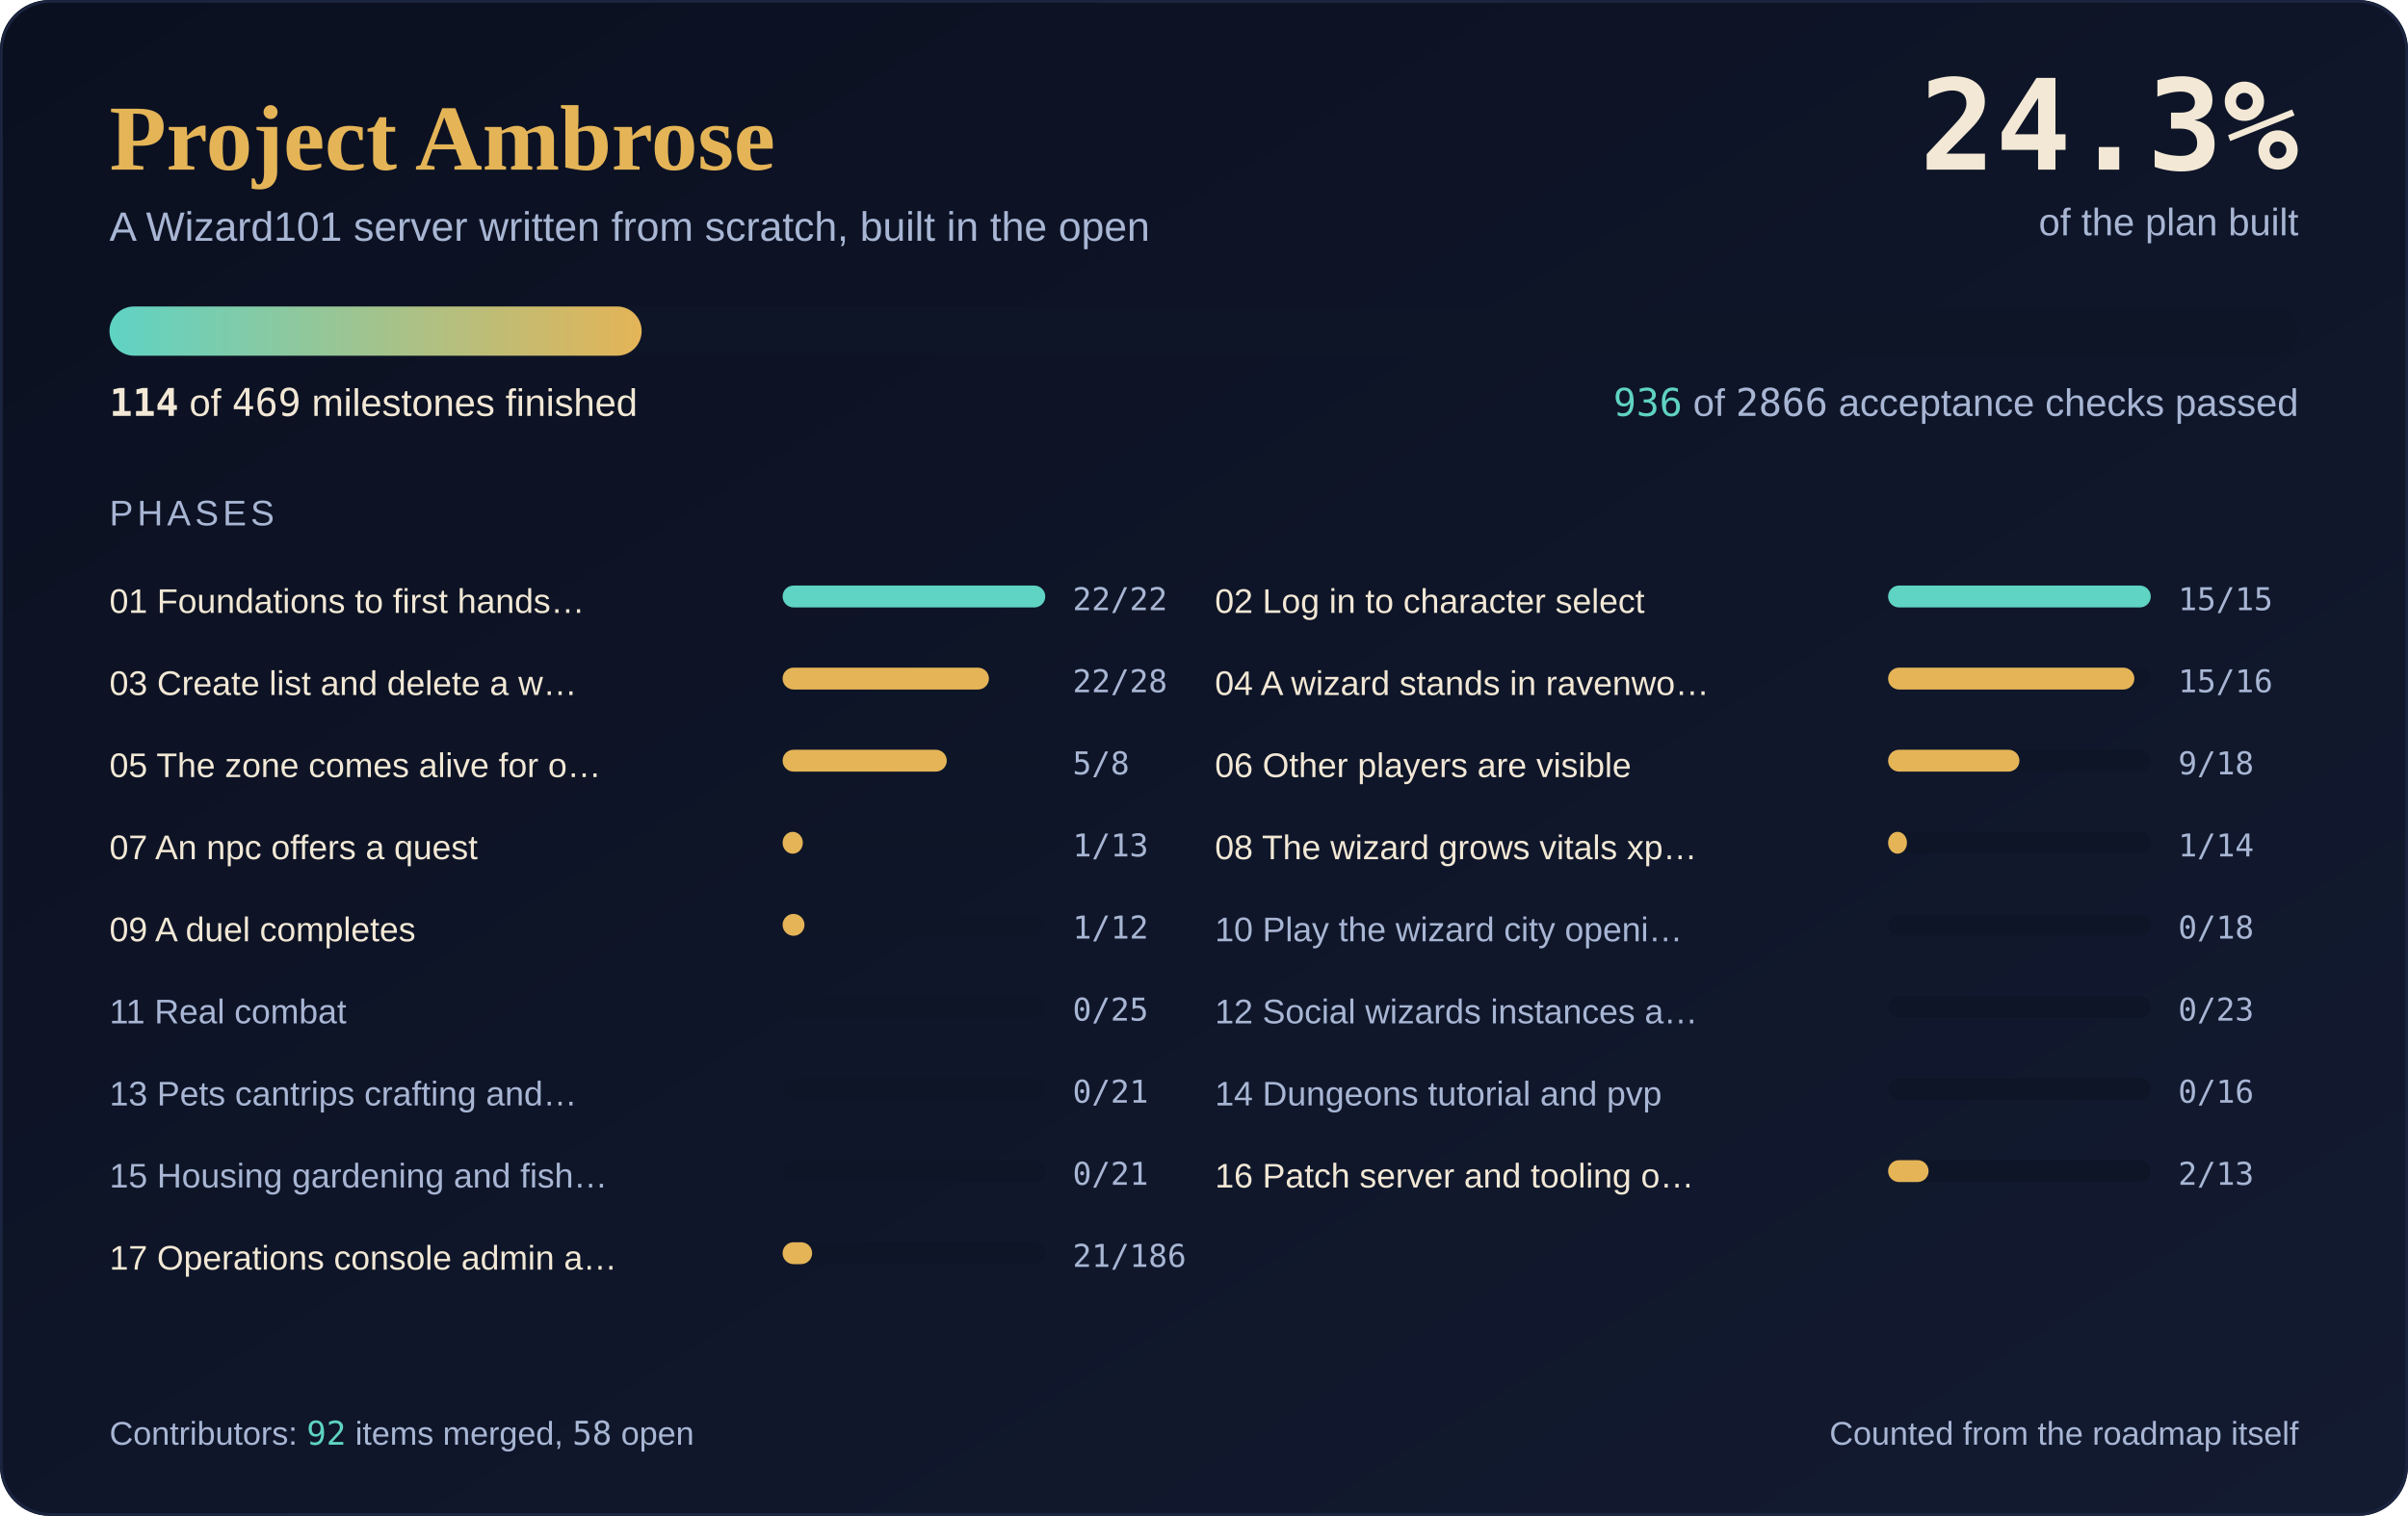
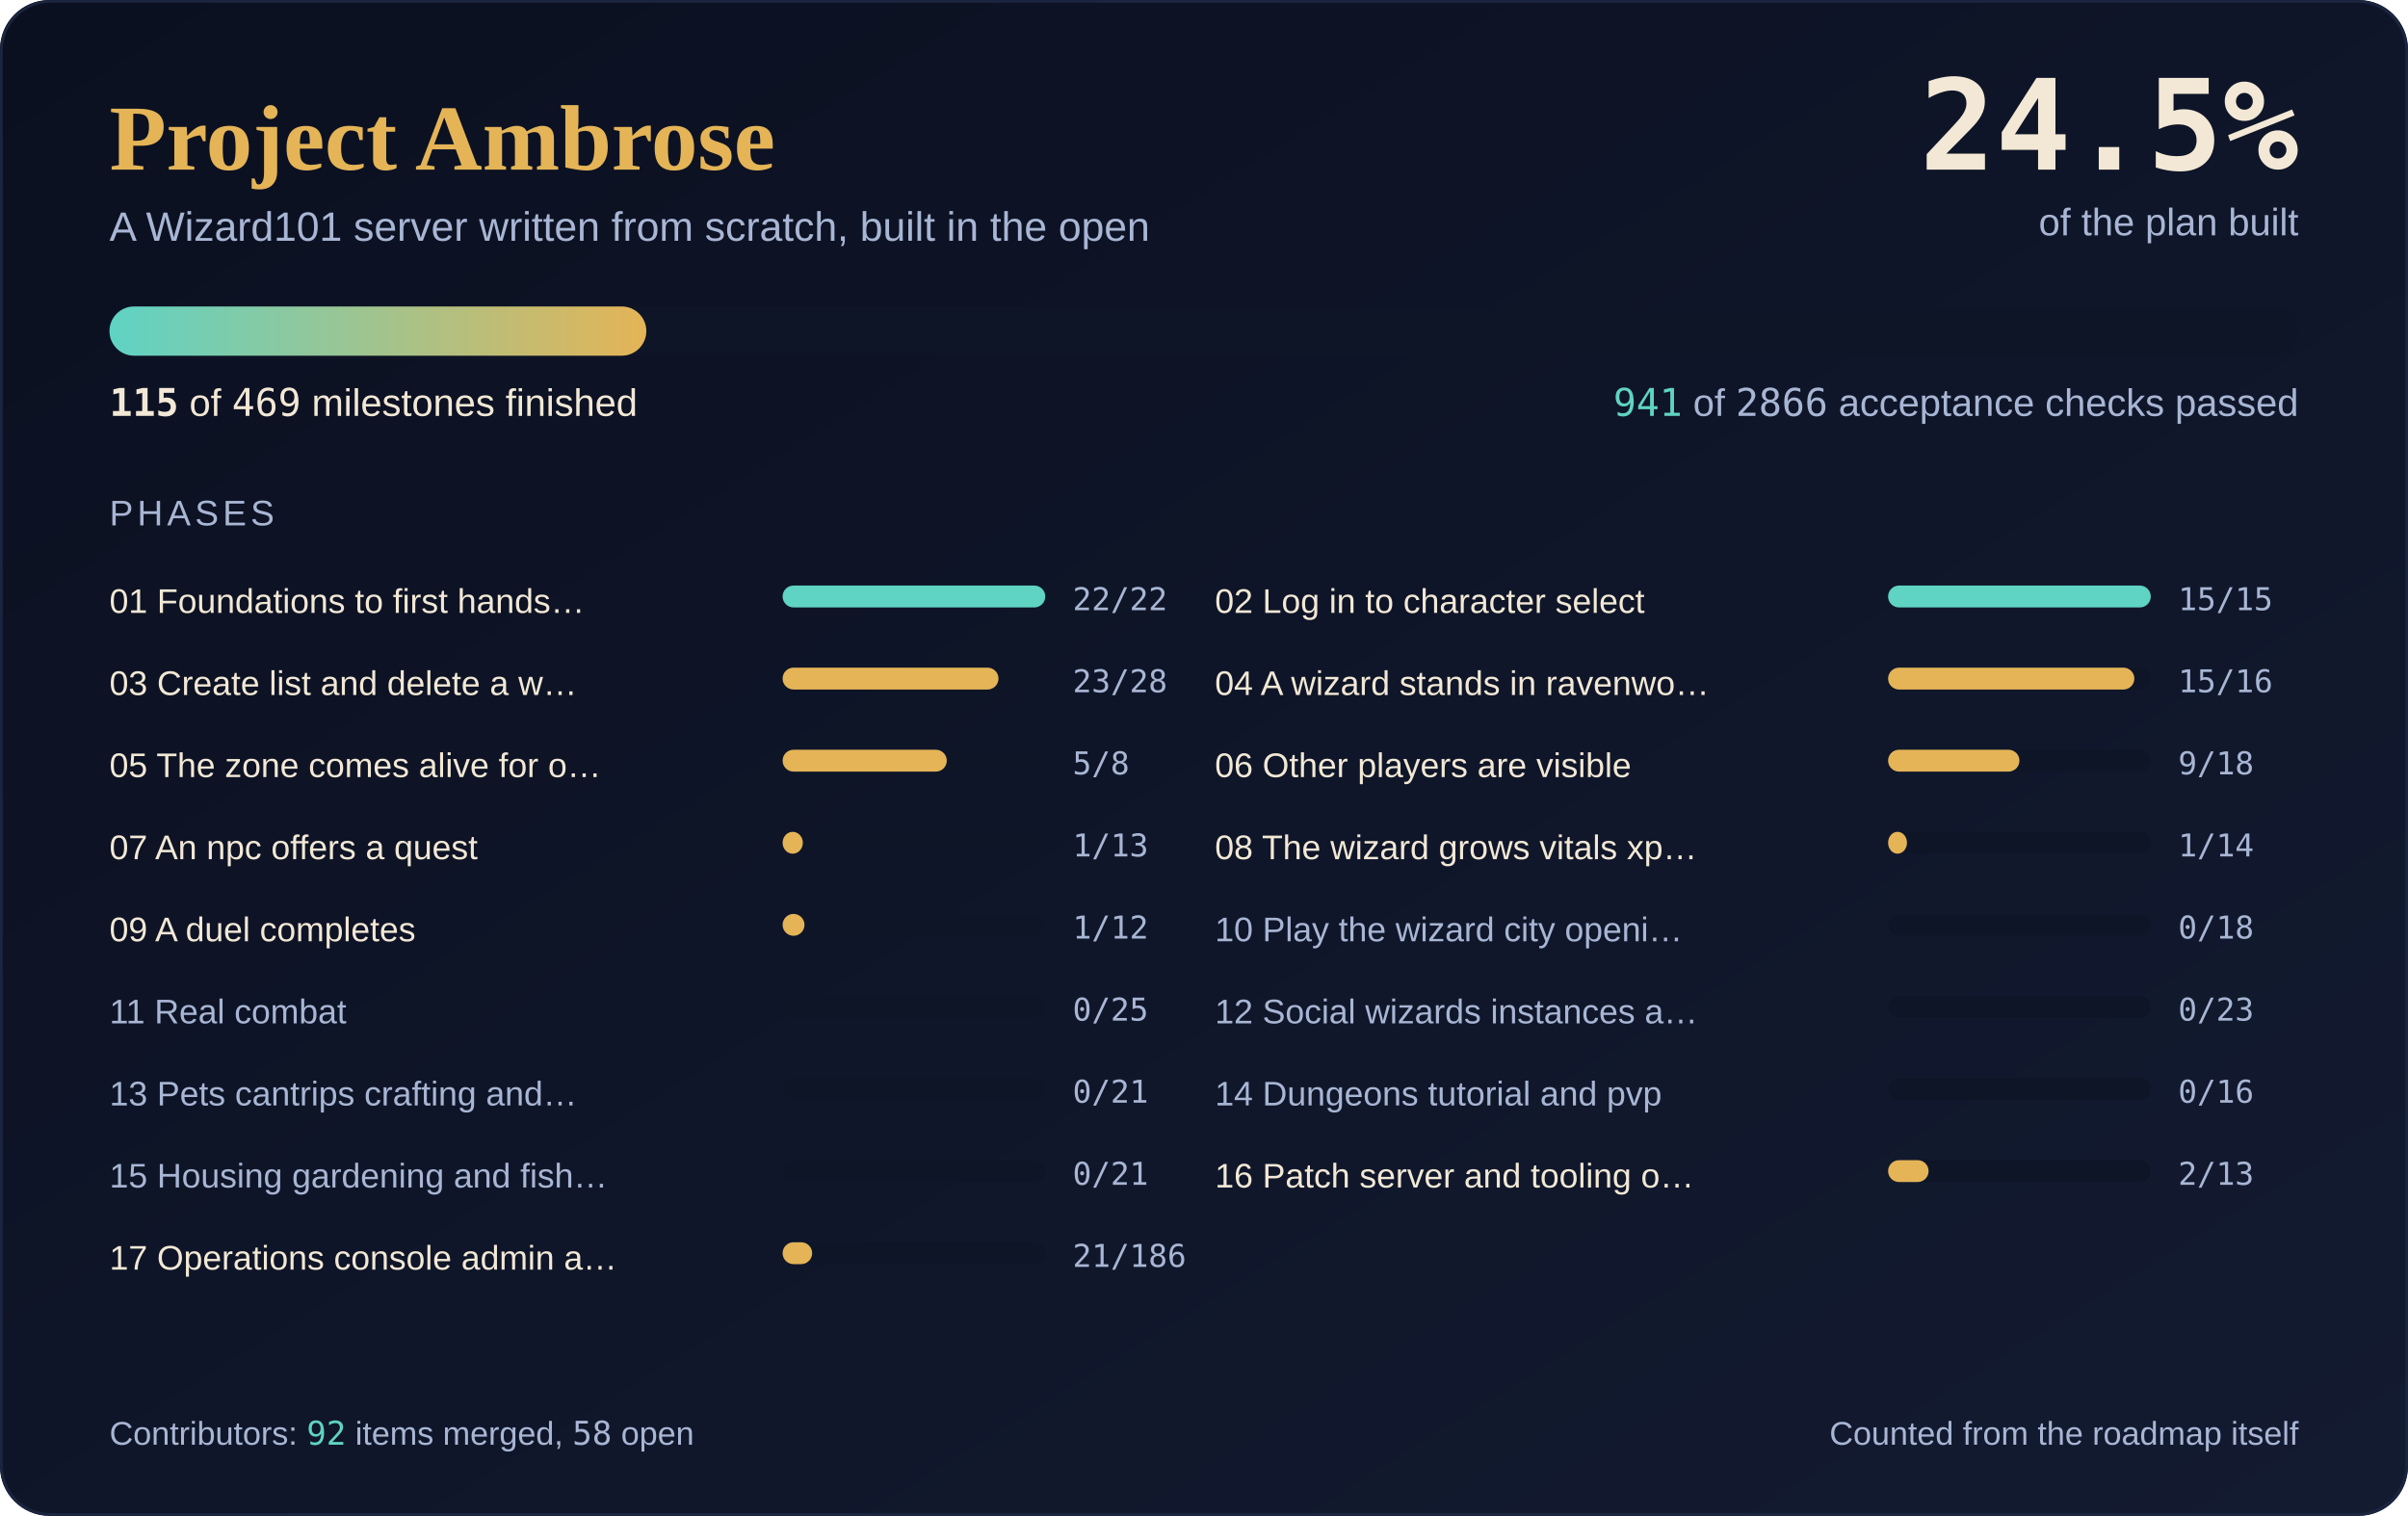
- <svg xmlns="http://www.w3.org/2000/svg" width="880" height="554" viewBox="0 0 880 554" role="img" aria-label="Project Ambrose progress: 114 of 469 milestones complete, 24.3 percent">
+ <svg xmlns="http://www.w3.org/2000/svg" width="880" height="554" viewBox="0 0 880 554" role="img" aria-label="Project Ambrose progress: 115 of 469 milestones complete, 24.5 percent">
  <defs>
    <linearGradient id="sky" x1="0" y1="0" x2="1" y2="1">
      <stop offset="0" stop-color="#0B1020" />
      <stop offset="1" stop-color="#131B31" />
    </linearGradient>
    <linearGradient id="fill" x1="0" y1="0" x2="1" y2="0">
      <stop offset="0" stop-color="#5FD3C4" />
      <stop offset="1" stop-color="#E4B457" />
    </linearGradient>
  </defs>
  <rect width="880" height="554" rx="18" fill="url(#sky)" />
  <rect x="0.5" y="0.5" width="879" height="553" rx="18" fill="none" stroke="#1B2540" />
  <text x="40" y="62" font-family="'Cormorant Garamond', Georgia, 'Times New Roman', serif" font-size="34" font-weight="600" fill="#E4B457">Project Ambrose</text>
  <text x="40" y="88" font-family="Karla, 'Segoe UI', 'Helvetica Neue', Arial, sans-serif" font-size="15" fill="#A8B6D4">A Wizard101 server written from scratch, built in the open</text>
-   <text x="840" y="62" text-anchor="end" font-family="'JetBrains Mono', Consolas, 'DejaVu Sans Mono', monospace" font-size="46" font-weight="700" fill="#F2E8D5">24.3%</text>
+   <text x="840" y="62" text-anchor="end" font-family="'JetBrains Mono', Consolas, 'DejaVu Sans Mono', monospace" font-size="46" font-weight="700" fill="#F2E8D5">24.5%</text>
  <text x="840" y="86" text-anchor="end" font-family="Karla, 'Segoe UI', 'Helvetica Neue', Arial, sans-serif" font-size="14" fill="#A8B6D4">of the plan built</text>
  <rect x="40" y="112" width="800" height="18" rx="9.0" fill="#0E1527" />
-   <rect x="40" y="112" width="194.5" height="18" rx="9.0" fill="url(#fill)" />
+   <rect x="40" y="112" width="196.2" height="18" rx="9.0" fill="url(#fill)" />
  <text x="40" y="152" font-family="Karla, 'Segoe UI', 'Helvetica Neue', Arial, sans-serif" font-size="14" fill="#F2E8D5">
-     <tspan font-family="'JetBrains Mono', Consolas, 'DejaVu Sans Mono', monospace" font-weight="700">114</tspan> of <tspan font-family="'JetBrains Mono', Consolas, 'DejaVu Sans Mono', monospace">469</tspan> milestones finished</text>
+     <tspan font-family="'JetBrains Mono', Consolas, 'DejaVu Sans Mono', monospace" font-weight="700">115</tspan> of <tspan font-family="'JetBrains Mono', Consolas, 'DejaVu Sans Mono', monospace">469</tspan> milestones finished</text>
  <text x="840" y="152" text-anchor="end" font-family="Karla, 'Segoe UI', 'Helvetica Neue', Arial, sans-serif" font-size="14" fill="#A8B6D4">
-     <tspan font-family="'JetBrains Mono', Consolas, 'DejaVu Sans Mono', monospace" fill="#5FD3C4">936</tspan> of <tspan font-family="'JetBrains Mono', Consolas, 'DejaVu Sans Mono', monospace">2866</tspan> acceptance checks passed</text>
+     <tspan font-family="'JetBrains Mono', Consolas, 'DejaVu Sans Mono', monospace" fill="#5FD3C4">941</tspan> of <tspan font-family="'JetBrains Mono', Consolas, 'DejaVu Sans Mono', monospace">2866</tspan> acceptance checks passed</text>
  <text x="40" y="192" font-family="Karla, 'Segoe UI', 'Helvetica Neue', Arial, sans-serif" font-size="13" fill="#A8B6D4" letter-spacing="1.5">PHASES</text>
  <text x="40" y="224" font-family="Karla, 'Segoe UI', 'Helvetica Neue', Arial, sans-serif" font-size="12.5" fill="#F2E8D5">01 Foundations to first hands…</text>
  <rect x="286" y="214" width="96" height="8" rx="4.0" fill="#0E1527" />
  <rect x="286" y="214" width="96.0" height="8" rx="4.0" fill="#5FD3C4" />
  <text x="392" y="223" font-family="'JetBrains Mono', Consolas, 'DejaVu Sans Mono', monospace" font-size="11.5" fill="#A8B6D4">22/22</text>
  <text x="444" y="224" font-family="Karla, 'Segoe UI', 'Helvetica Neue', Arial, sans-serif" font-size="12.5" fill="#F2E8D5">02 Log in to character select</text>
  <rect x="690" y="214" width="96" height="8" rx="4.0" fill="#0E1527" />
  <rect x="690" y="214" width="96.0" height="8" rx="4.0" fill="#5FD3C4" />
  <text x="796" y="223" font-family="'JetBrains Mono', Consolas, 'DejaVu Sans Mono', monospace" font-size="11.5" fill="#A8B6D4">15/15</text>
  <text x="40" y="254" font-family="Karla, 'Segoe UI', 'Helvetica Neue', Arial, sans-serif" font-size="12.5" fill="#F2E8D5">03 Create list and delete a w…</text>
  <rect x="286" y="244" width="96" height="8" rx="4.0" fill="#0E1527" />
-   <rect x="286" y="244" width="75.4" height="8" rx="4.0" fill="#E4B457" />
-   <text x="392" y="253" font-family="'JetBrains Mono', Consolas, 'DejaVu Sans Mono', monospace" font-size="11.5" fill="#A8B6D4">22/28</text>
+   <rect x="286" y="244" width="78.9" height="8" rx="4.0" fill="#E4B457" />
+   <text x="392" y="253" font-family="'JetBrains Mono', Consolas, 'DejaVu Sans Mono', monospace" font-size="11.5" fill="#A8B6D4">23/28</text>
  <text x="444" y="254" font-family="Karla, 'Segoe UI', 'Helvetica Neue', Arial, sans-serif" font-size="12.5" fill="#F2E8D5">04 A wizard stands in ravenwo…</text>
  <rect x="690" y="244" width="96" height="8" rx="4.0" fill="#0E1527" />
  <rect x="690" y="244" width="90.0" height="8" rx="4.0" fill="#E4B457" />
  <text x="796" y="253" font-family="'JetBrains Mono', Consolas, 'DejaVu Sans Mono', monospace" font-size="11.5" fill="#A8B6D4">15/16</text>
  <text x="40" y="284" font-family="Karla, 'Segoe UI', 'Helvetica Neue', Arial, sans-serif" font-size="12.5" fill="#F2E8D5">05 The zone comes alive for o…</text>
  <rect x="286" y="274" width="96" height="8" rx="4.0" fill="#0E1527" />
  <rect x="286" y="274" width="60.0" height="8" rx="4.0" fill="#E4B457" />
  <text x="392" y="283" font-family="'JetBrains Mono', Consolas, 'DejaVu Sans Mono', monospace" font-size="11.5" fill="#A8B6D4">5/8</text>
  <text x="444" y="284" font-family="Karla, 'Segoe UI', 'Helvetica Neue', Arial, sans-serif" font-size="12.5" fill="#F2E8D5">06 Other players are visible</text>
  <rect x="690" y="274" width="96" height="8" rx="4.0" fill="#0E1527" />
  <rect x="690" y="274" width="48.0" height="8" rx="4.0" fill="#E4B457" />
  <text x="796" y="283" font-family="'JetBrains Mono', Consolas, 'DejaVu Sans Mono', monospace" font-size="11.5" fill="#A8B6D4">9/18</text>
  <text x="40" y="314" font-family="Karla, 'Segoe UI', 'Helvetica Neue', Arial, sans-serif" font-size="12.5" fill="#F2E8D5">07 An npc offers a quest</text>
  <rect x="286" y="304" width="96" height="8" rx="4.0" fill="#0E1527" />
  <rect x="286" y="304" width="7.4" height="8" rx="4.0" fill="#E4B457" />
  <text x="392" y="313" font-family="'JetBrains Mono', Consolas, 'DejaVu Sans Mono', monospace" font-size="11.5" fill="#A8B6D4">1/13</text>
  <text x="444" y="314" font-family="Karla, 'Segoe UI', 'Helvetica Neue', Arial, sans-serif" font-size="12.5" fill="#F2E8D5">08 The wizard grows vitals xp…</text>
  <rect x="690" y="304" width="96" height="8" rx="4.0" fill="#0E1527" />
  <rect x="690" y="304" width="6.9" height="8" rx="4.0" fill="#E4B457" />
  <text x="796" y="313" font-family="'JetBrains Mono', Consolas, 'DejaVu Sans Mono', monospace" font-size="11.5" fill="#A8B6D4">1/14</text>
  <text x="40" y="344" font-family="Karla, 'Segoe UI', 'Helvetica Neue', Arial, sans-serif" font-size="12.5" fill="#F2E8D5">09 A duel completes</text>
  <rect x="286" y="334" width="96" height="8" rx="4.0" fill="#0E1527" />
  <rect x="286" y="334" width="8.0" height="8" rx="4.0" fill="#E4B457" />
  <text x="392" y="343" font-family="'JetBrains Mono', Consolas, 'DejaVu Sans Mono', monospace" font-size="11.5" fill="#A8B6D4">1/12</text>
  <text x="444" y="344" font-family="Karla, 'Segoe UI', 'Helvetica Neue', Arial, sans-serif" font-size="12.5" fill="#A8B6D4">10 Play the wizard city openi…</text>
  <rect x="690" y="334" width="96" height="8" rx="4.0" fill="#0E1527" />
  <text x="796" y="343" font-family="'JetBrains Mono', Consolas, 'DejaVu Sans Mono', monospace" font-size="11.5" fill="#A8B6D4">0/18</text>
  <text x="40" y="374" font-family="Karla, 'Segoe UI', 'Helvetica Neue', Arial, sans-serif" font-size="12.5" fill="#A8B6D4">11 Real combat</text>
  <rect x="286" y="364" width="96" height="8" rx="4.0" fill="#0E1527" />
  <text x="392" y="373" font-family="'JetBrains Mono', Consolas, 'DejaVu Sans Mono', monospace" font-size="11.5" fill="#A8B6D4">0/25</text>
  <text x="444" y="374" font-family="Karla, 'Segoe UI', 'Helvetica Neue', Arial, sans-serif" font-size="12.5" fill="#A8B6D4">12 Social wizards instances a…</text>
  <rect x="690" y="364" width="96" height="8" rx="4.0" fill="#0E1527" />
  <text x="796" y="373" font-family="'JetBrains Mono', Consolas, 'DejaVu Sans Mono', monospace" font-size="11.5" fill="#A8B6D4">0/23</text>
  <text x="40" y="404" font-family="Karla, 'Segoe UI', 'Helvetica Neue', Arial, sans-serif" font-size="12.5" fill="#A8B6D4">13 Pets cantrips crafting and…</text>
  <rect x="286" y="394" width="96" height="8" rx="4.0" fill="#0E1527" />
  <text x="392" y="403" font-family="'JetBrains Mono', Consolas, 'DejaVu Sans Mono', monospace" font-size="11.5" fill="#A8B6D4">0/21</text>
  <text x="444" y="404" font-family="Karla, 'Segoe UI', 'Helvetica Neue', Arial, sans-serif" font-size="12.5" fill="#A8B6D4">14 Dungeons tutorial and pvp</text>
  <rect x="690" y="394" width="96" height="8" rx="4.0" fill="#0E1527" />
  <text x="796" y="403" font-family="'JetBrains Mono', Consolas, 'DejaVu Sans Mono', monospace" font-size="11.5" fill="#A8B6D4">0/16</text>
  <text x="40" y="434" font-family="Karla, 'Segoe UI', 'Helvetica Neue', Arial, sans-serif" font-size="12.5" fill="#A8B6D4">15 Housing gardening and fish…</text>
  <rect x="286" y="424" width="96" height="8" rx="4.0" fill="#0E1527" />
  <text x="392" y="433" font-family="'JetBrains Mono', Consolas, 'DejaVu Sans Mono', monospace" font-size="11.5" fill="#A8B6D4">0/21</text>
  <text x="444" y="434" font-family="Karla, 'Segoe UI', 'Helvetica Neue', Arial, sans-serif" font-size="12.5" fill="#F2E8D5">16 Patch server and tooling o…</text>
  <rect x="690" y="424" width="96" height="8" rx="4.0" fill="#0E1527" />
  <rect x="690" y="424" width="14.8" height="8" rx="4.0" fill="#E4B457" />
  <text x="796" y="433" font-family="'JetBrains Mono', Consolas, 'DejaVu Sans Mono', monospace" font-size="11.5" fill="#A8B6D4">2/13</text>
  <text x="40" y="464" font-family="Karla, 'Segoe UI', 'Helvetica Neue', Arial, sans-serif" font-size="12.5" fill="#F2E8D5">17 Operations console admin a…</text>
  <rect x="286" y="454" width="96" height="8" rx="4.0" fill="#0E1527" />
  <rect x="286" y="454" width="10.8" height="8" rx="4.0" fill="#E4B457" />
  <text x="392" y="463" font-family="'JetBrains Mono', Consolas, 'DejaVu Sans Mono', monospace" font-size="11.5" fill="#A8B6D4">21/186</text>
  <text x="40" y="528" font-family="Karla, 'Segoe UI', 'Helvetica Neue', Arial, sans-serif" font-size="12" fill="#A8B6D4">Contributors: <tspan font-family="'JetBrains Mono', Consolas, 'DejaVu Sans Mono', monospace" fill="#5FD3C4">92</tspan> items merged, <tspan font-family="'JetBrains Mono', Consolas, 'DejaVu Sans Mono', monospace">58</tspan> open</text>
  <text x="840" y="528" text-anchor="end" font-family="Karla, 'Segoe UI', 'Helvetica Neue', Arial, sans-serif" font-size="12" fill="#A8B6D4">Counted from the roadmap itself</text>
</svg>
